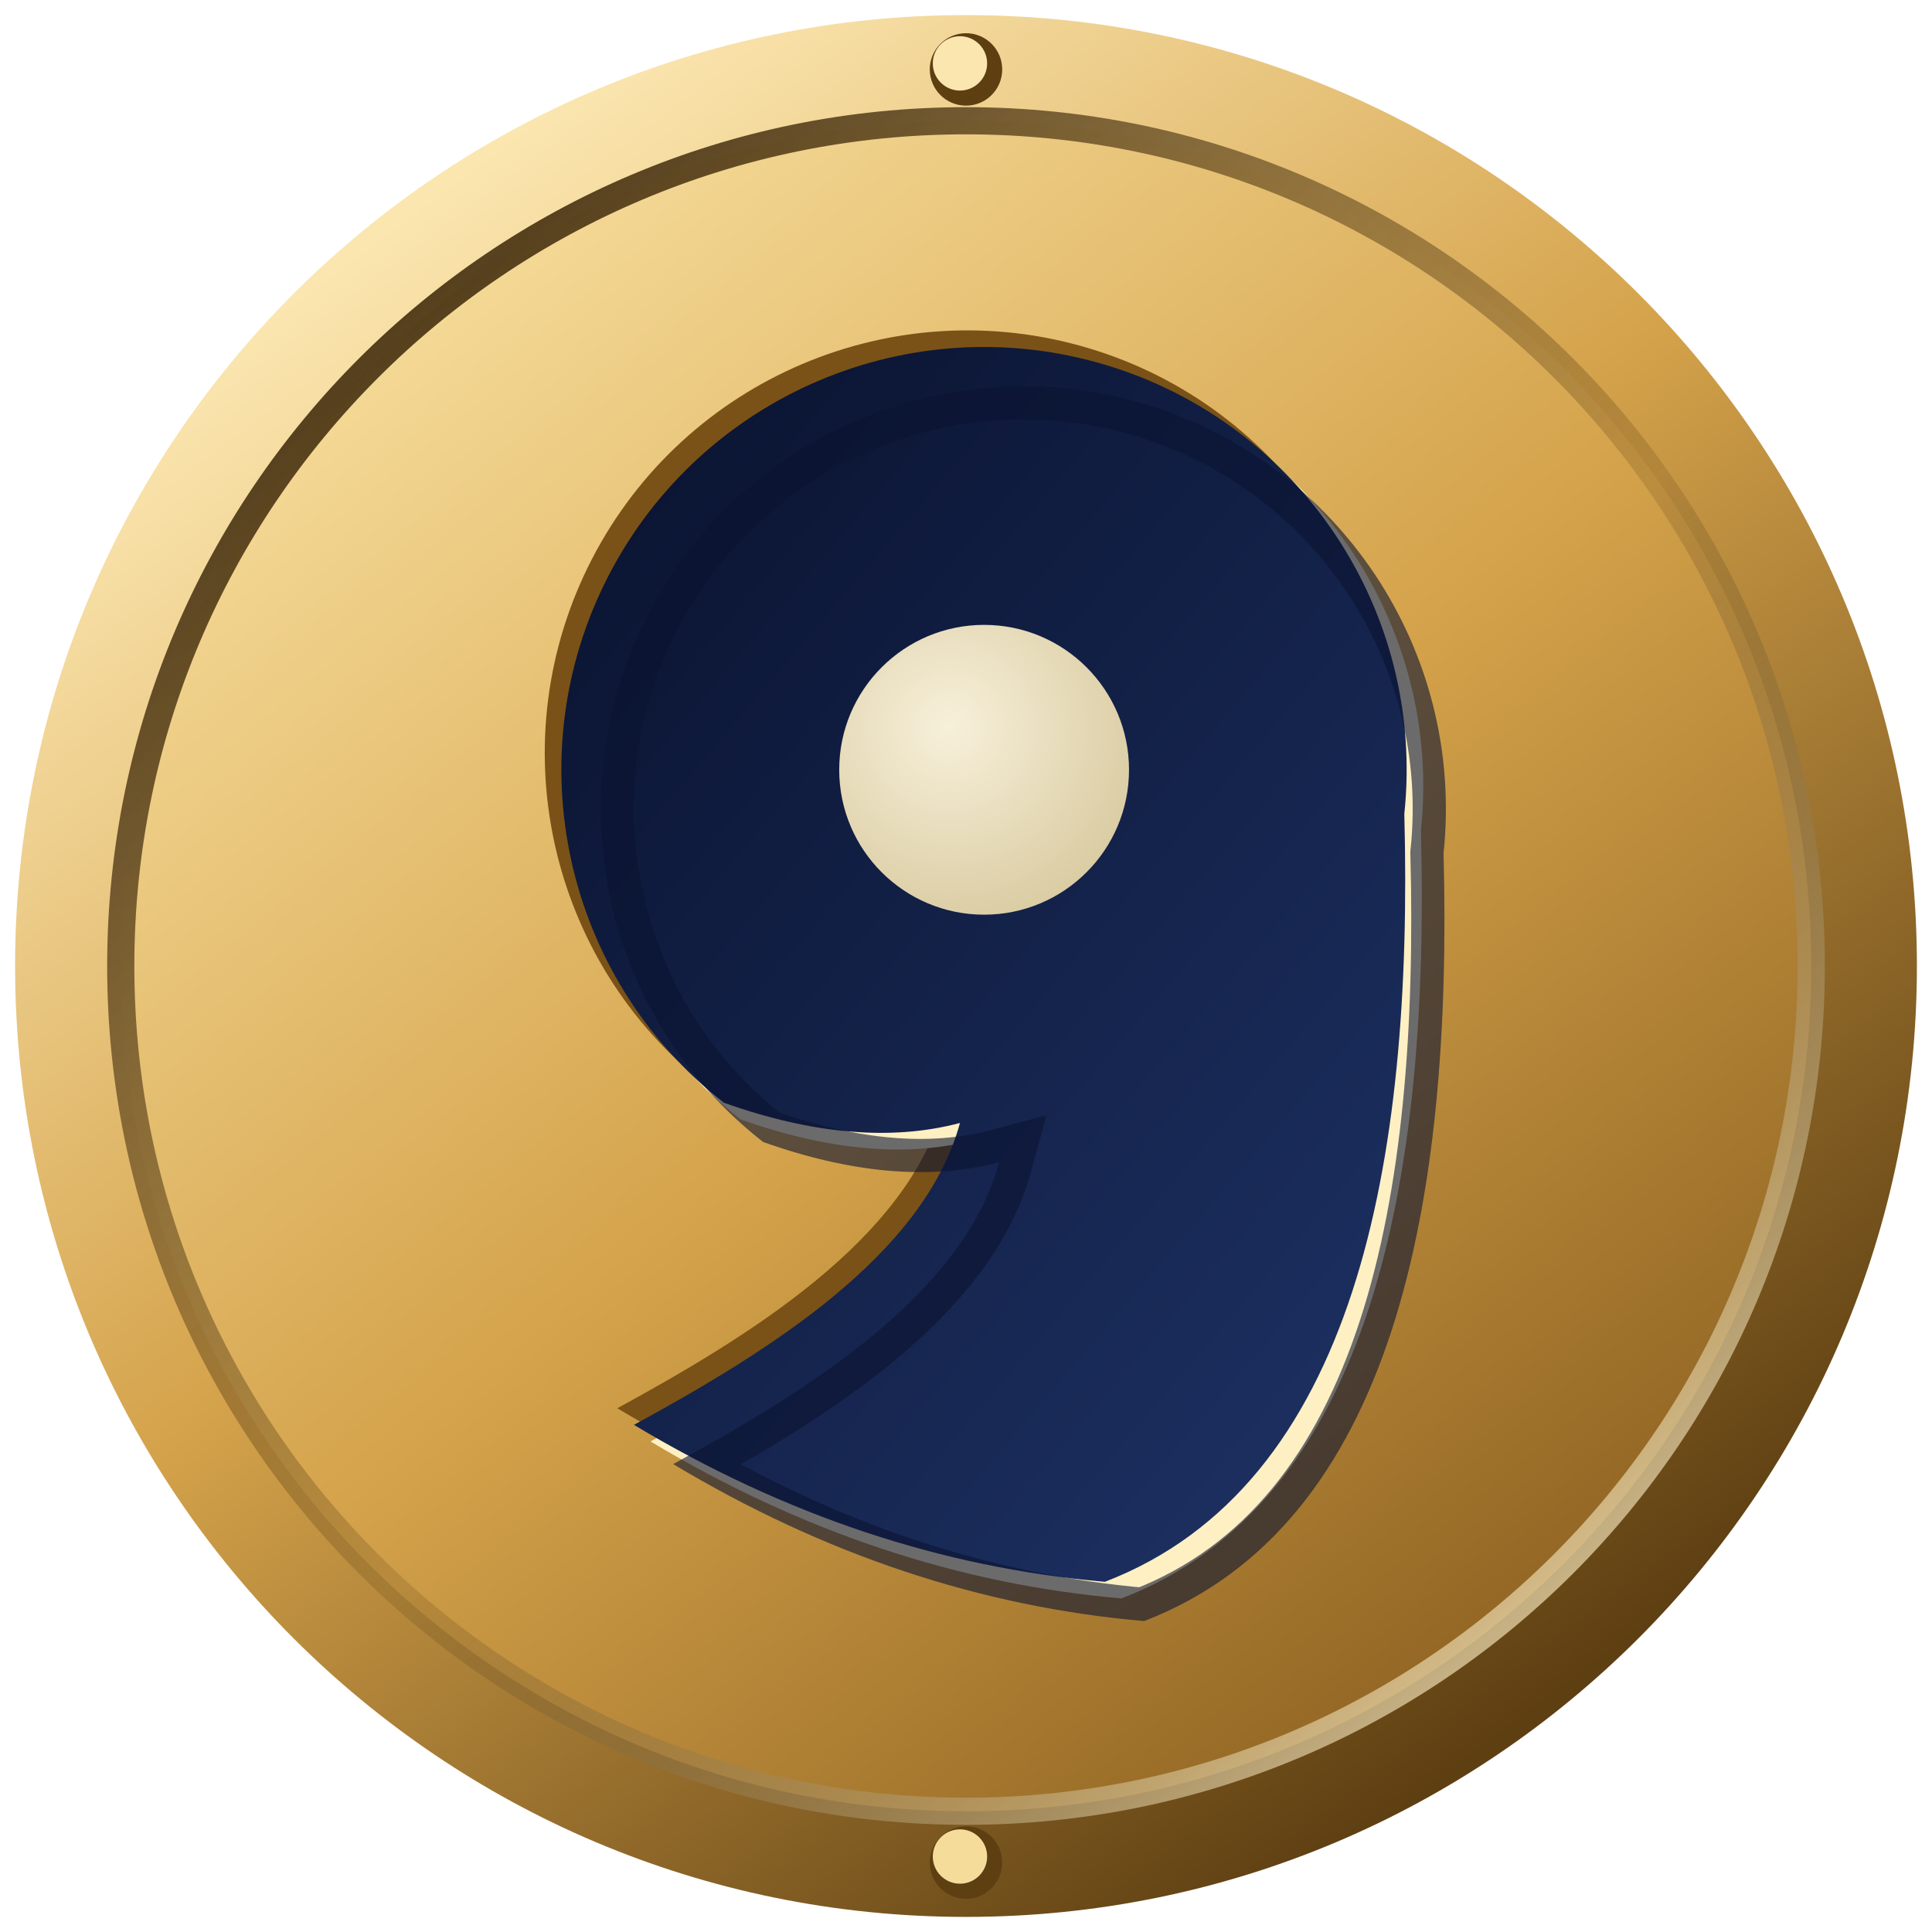
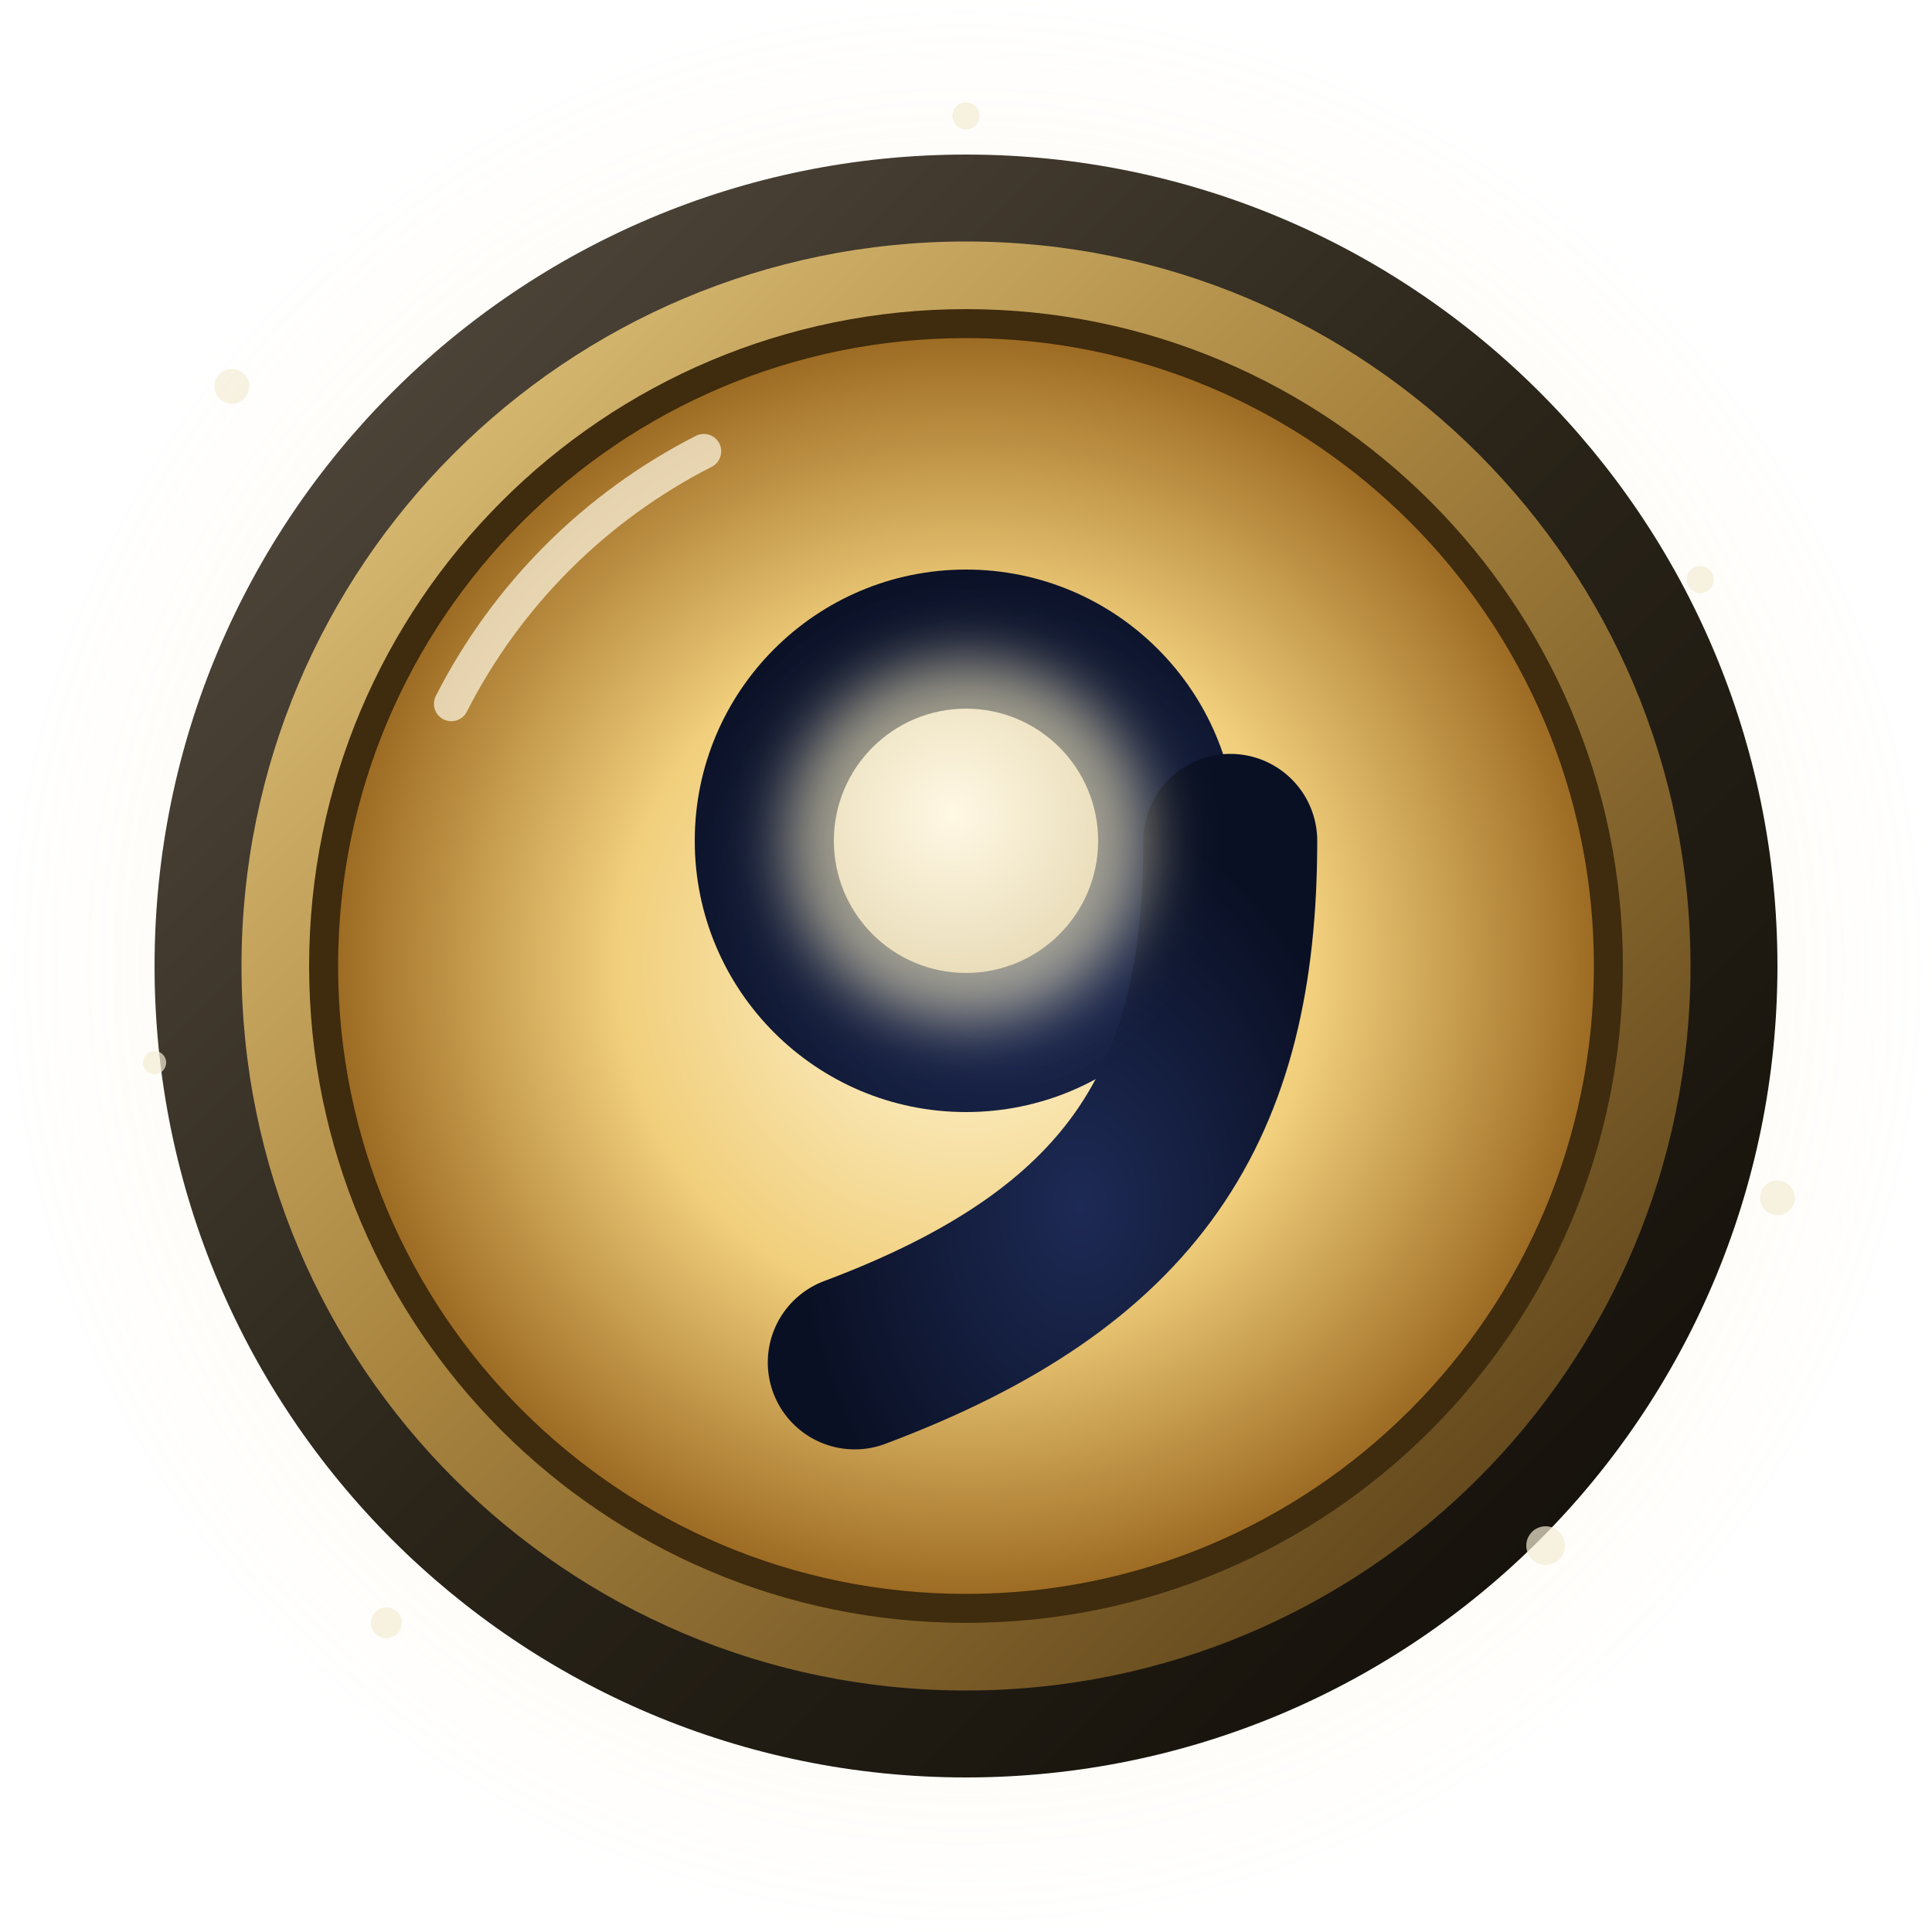
- <svg xmlns="http://www.w3.org/2000/svg" viewBox="0 0 64 64">
+ <svg xmlns="http://www.w3.org/2000/svg" viewBox="0 0 100 100">
  <defs>
-     <linearGradient id="cn-face" x1="0.15" y1="0.1" x2="0.85" y2="0.95">
-       <stop offset="0" stop-color="#f6dc9a" />
-       <stop offset="0.5" stop-color="#d4a24a" />
-       <stop offset="1" stop-color="#8a5f1f" />
+     <linearGradient id="rim" x1="0" y1="0" x2="1" y2="1">
+       <stop offset="0" stop-color="#e9cd84" />
+       <stop offset=".45" stop-color="#a8843f" />
+       <stop offset="1" stop-color="#4e3612" />
    </linearGradient>
-     <linearGradient id="cn-bevel" x1="0.2" y1="0.1" x2="0.8" y2="0.9">
-       <stop offset="0" stop-color="#fbe6b0" />
-       <stop offset="0.45" stop-color="#d4a24a" />
-       <stop offset="1" stop-color="#5e3f12" />
+     <linearGradient id="iron" x1="0" y1="0" x2="1" y2="1">
+       <stop offset="0" stop-color="#5a5044" />
+       <stop offset=".5" stop-color="#2a2419" />
+       <stop offset="1" stop-color="#0f0c07" />
    </linearGradient>
-     <linearGradient id="cn-seam" x1="0.15" y1="0.1" x2="0.85" y2="0.9">
-       <stop offset="0" stop-color="#3d2708" stop-opacity="0.9" />
-       <stop offset="0.55" stop-color="#3d2708" stop-opacity="0.15" />
-       <stop offset="1" stop-color="#fff0c4" stop-opacity="0.7" />
-     </linearGradient>
-     <linearGradient id="cn-night" x1="0.1" y1="0" x2="0.9" y2="1">
-       <stop offset="0" stop-color="#0a1330" />
-       <stop offset="1" stop-color="#1d3163" />
-     </linearGradient>
-     <radialGradient id="cn-moon" cx="0.38" cy="0.35" r="0.75">
-       <stop offset="0" stop-color="#f7f0da" />
-       <stop offset="1" stop-color="#d8c99e" />
+     <radialGradient id="lens" cx=".5" cy=".5" r=".5">
+       <stop offset="0" stop-color="#fff6d8" />
+       <stop offset=".55" stop-color="#f1cf7c" />
+       <stop offset="1" stop-color="#9c6a22" />
    </radialGradient>
-     <clipPath id="cn-key">
-       <path d="M31.2 37.2Q27.8 38.1 23.38 36.53A14 14 0 1 1 45.92 26.96C46.22 38.46 44.32 49.2 36 52.4Q27.9 51.7 20.4 47.2C24.8 44.8 30 41.6 31.2 37.2Z" />
-     </clipPath>
+     <radialGradient id="navy" cx=".6" cy=".7" r=".75">
+       <stop offset="0" stop-color="#1d2a55" />
+       <stop offset="1" stop-color="#0a1024" />
+     </radialGradient>
+     <radialGradient id="moon" cx=".45" cy=".4" r=".7">
+       <stop offset="0" stop-color="#fff8e4" />
+       <stop offset="1" stop-color="#e6d9b4" />
+     </radialGradient>
+     <radialGradient id="halo" cx=".5" cy=".5" r=".5">
+       <stop offset="0" stop-color="#f4d68a" stop-opacity="0.55" />
+       <stop offset=".6" stop-color="#f4d68a" stop-opacity="0.12" />
+       <stop offset="1" stop-color="#f4d68a" stop-opacity="0" />
+     </radialGradient>
+     <filter id="glow" x="-50%" y="-50%" width="200%" height="200%">
+       <feGaussianBlur stdDeviation="2.2" />
+     </filter>
  </defs>
-   <circle cx="32" cy="32" r="31.5" fill="url(#cn-bevel)" />
-   <circle cx="32" cy="32" r="28" fill="url(#cn-face)" />
-   <circle cx="32" cy="32" r="28" fill="none" stroke="url(#cn-seam)" stroke-width="0.9" />
-   <circle cx="32" cy="2.3" r="1.2" fill="#5e3f12" />
-   <circle cx="31.8" cy="2.1" r="0.9" fill="#fbe6b0" />
-   <circle cx="32" cy="61.7" r="1.2" fill="#5e3f12" />
-   <circle cx="31.8" cy="61.5" r="0.9" fill="#f6dc9a" />
-   <g transform="translate(0.6 0)">
-     <path d="M31.2 37.2Q27.8 38.1 23.38 36.53A14 14 0 1 1 45.92 26.96C46.22 38.46 44.32 49.2 36 52.4Q27.9 51.7 20.4 47.2C24.8 44.8 30 41.6 31.2 37.2Z" transform="translate(-0.55 -0.55)" fill="#7a5217" />
-     <path d="M31.2 37.2Q27.8 38.1 23.38 36.53A14 14 0 1 1 45.92 26.96C46.22 38.46 44.32 49.2 36 52.4Q27.9 51.7 20.4 47.2C24.8 44.8 30 41.6 31.2 37.2Z" transform="translate(0.55 0.55)" fill="#fff0c4" />
-     <path d="M31.2 37.2Q27.8 38.1 23.38 36.53A14 14 0 1 1 45.92 26.96C46.22 38.46 44.32 49.2 36 52.4Q27.9 51.7 20.4 47.2C24.8 44.8 30 41.6 31.2 37.2Z" fill="url(#cn-night)" />
-     <path clip-path="url(#cn-key)" d="M31.2 37.2Q27.8 38.1 23.38 36.53A14 14 0 1 1 45.92 26.96C46.22 38.46 44.32 49.2 36 52.4Q27.9 51.7 20.4 47.2C24.8 44.8 30 41.6 31.2 37.2Z" transform="translate(1.3 1.3)" fill="none" stroke="#0a1330" stroke-width="2.2" opacity="0.6" />
-     <circle cx="32" cy="25.5" r="4.8" fill="url(#cn-moon)" />
+   <circle cx="50" cy="50" r="50" fill="url(#halo)" />
+   <circle cx="50" cy="50" r="42" fill="url(#iron)" />
+   <circle cx="50" cy="50" r="37.5" fill="url(#rim)" />
+   <circle cx="50" cy="50" r="34" fill="#3f2b0d" />
+   <circle cx="50" cy="50" r="32.5" fill="url(#lens)" />
+   <path d="M 23.36 36.43 A 29.90 29.90 0 0 1 36.43 23.36" fill="none" stroke="#fff8e4" stroke-width="1.8" stroke-linecap="round" opacity=".7" />
+   <g transform="translate(50 50) scale(0.72) translate(-50 -50)">
+     <circle cx="50" cy="41" r="19.5" fill="url(#navy)" />
+     <path d="M 69 41 C 69 60, 62 71, 42 78.5" fill="none" stroke="url(#navy)" stroke-width="12.5" stroke-linecap="round" />
+     <circle cx="50" cy="41" r="13" fill="#fff3c4" opacity="0.6" filter="url(#glow)" />
+     <circle cx="50" cy="41" r="9.5" fill="url(#moon)" />
  </g>
+   <circle cx="12" cy="20" r="0.9" fill="#f4ecd4" opacity=".7" />
+   <circle cx="88" cy="30" r="0.7" fill="#f4ecd4" opacity=".7" />
+   <circle cx="20" cy="84" r="0.8" fill="#f4ecd4" opacity=".7" />
+   <circle cx="80" cy="80" r="1" fill="#f4ecd4" opacity=".7" />
+   <circle cx="8" cy="55" r="0.6" fill="#f4ecd4" opacity=".7" />
+   <circle cx="92" cy="62" r="0.9" fill="#f4ecd4" opacity=".7" />
+   <circle cx="50" cy="6" r="0.7" fill="#f4ecd4" opacity=".7" />
</svg>
